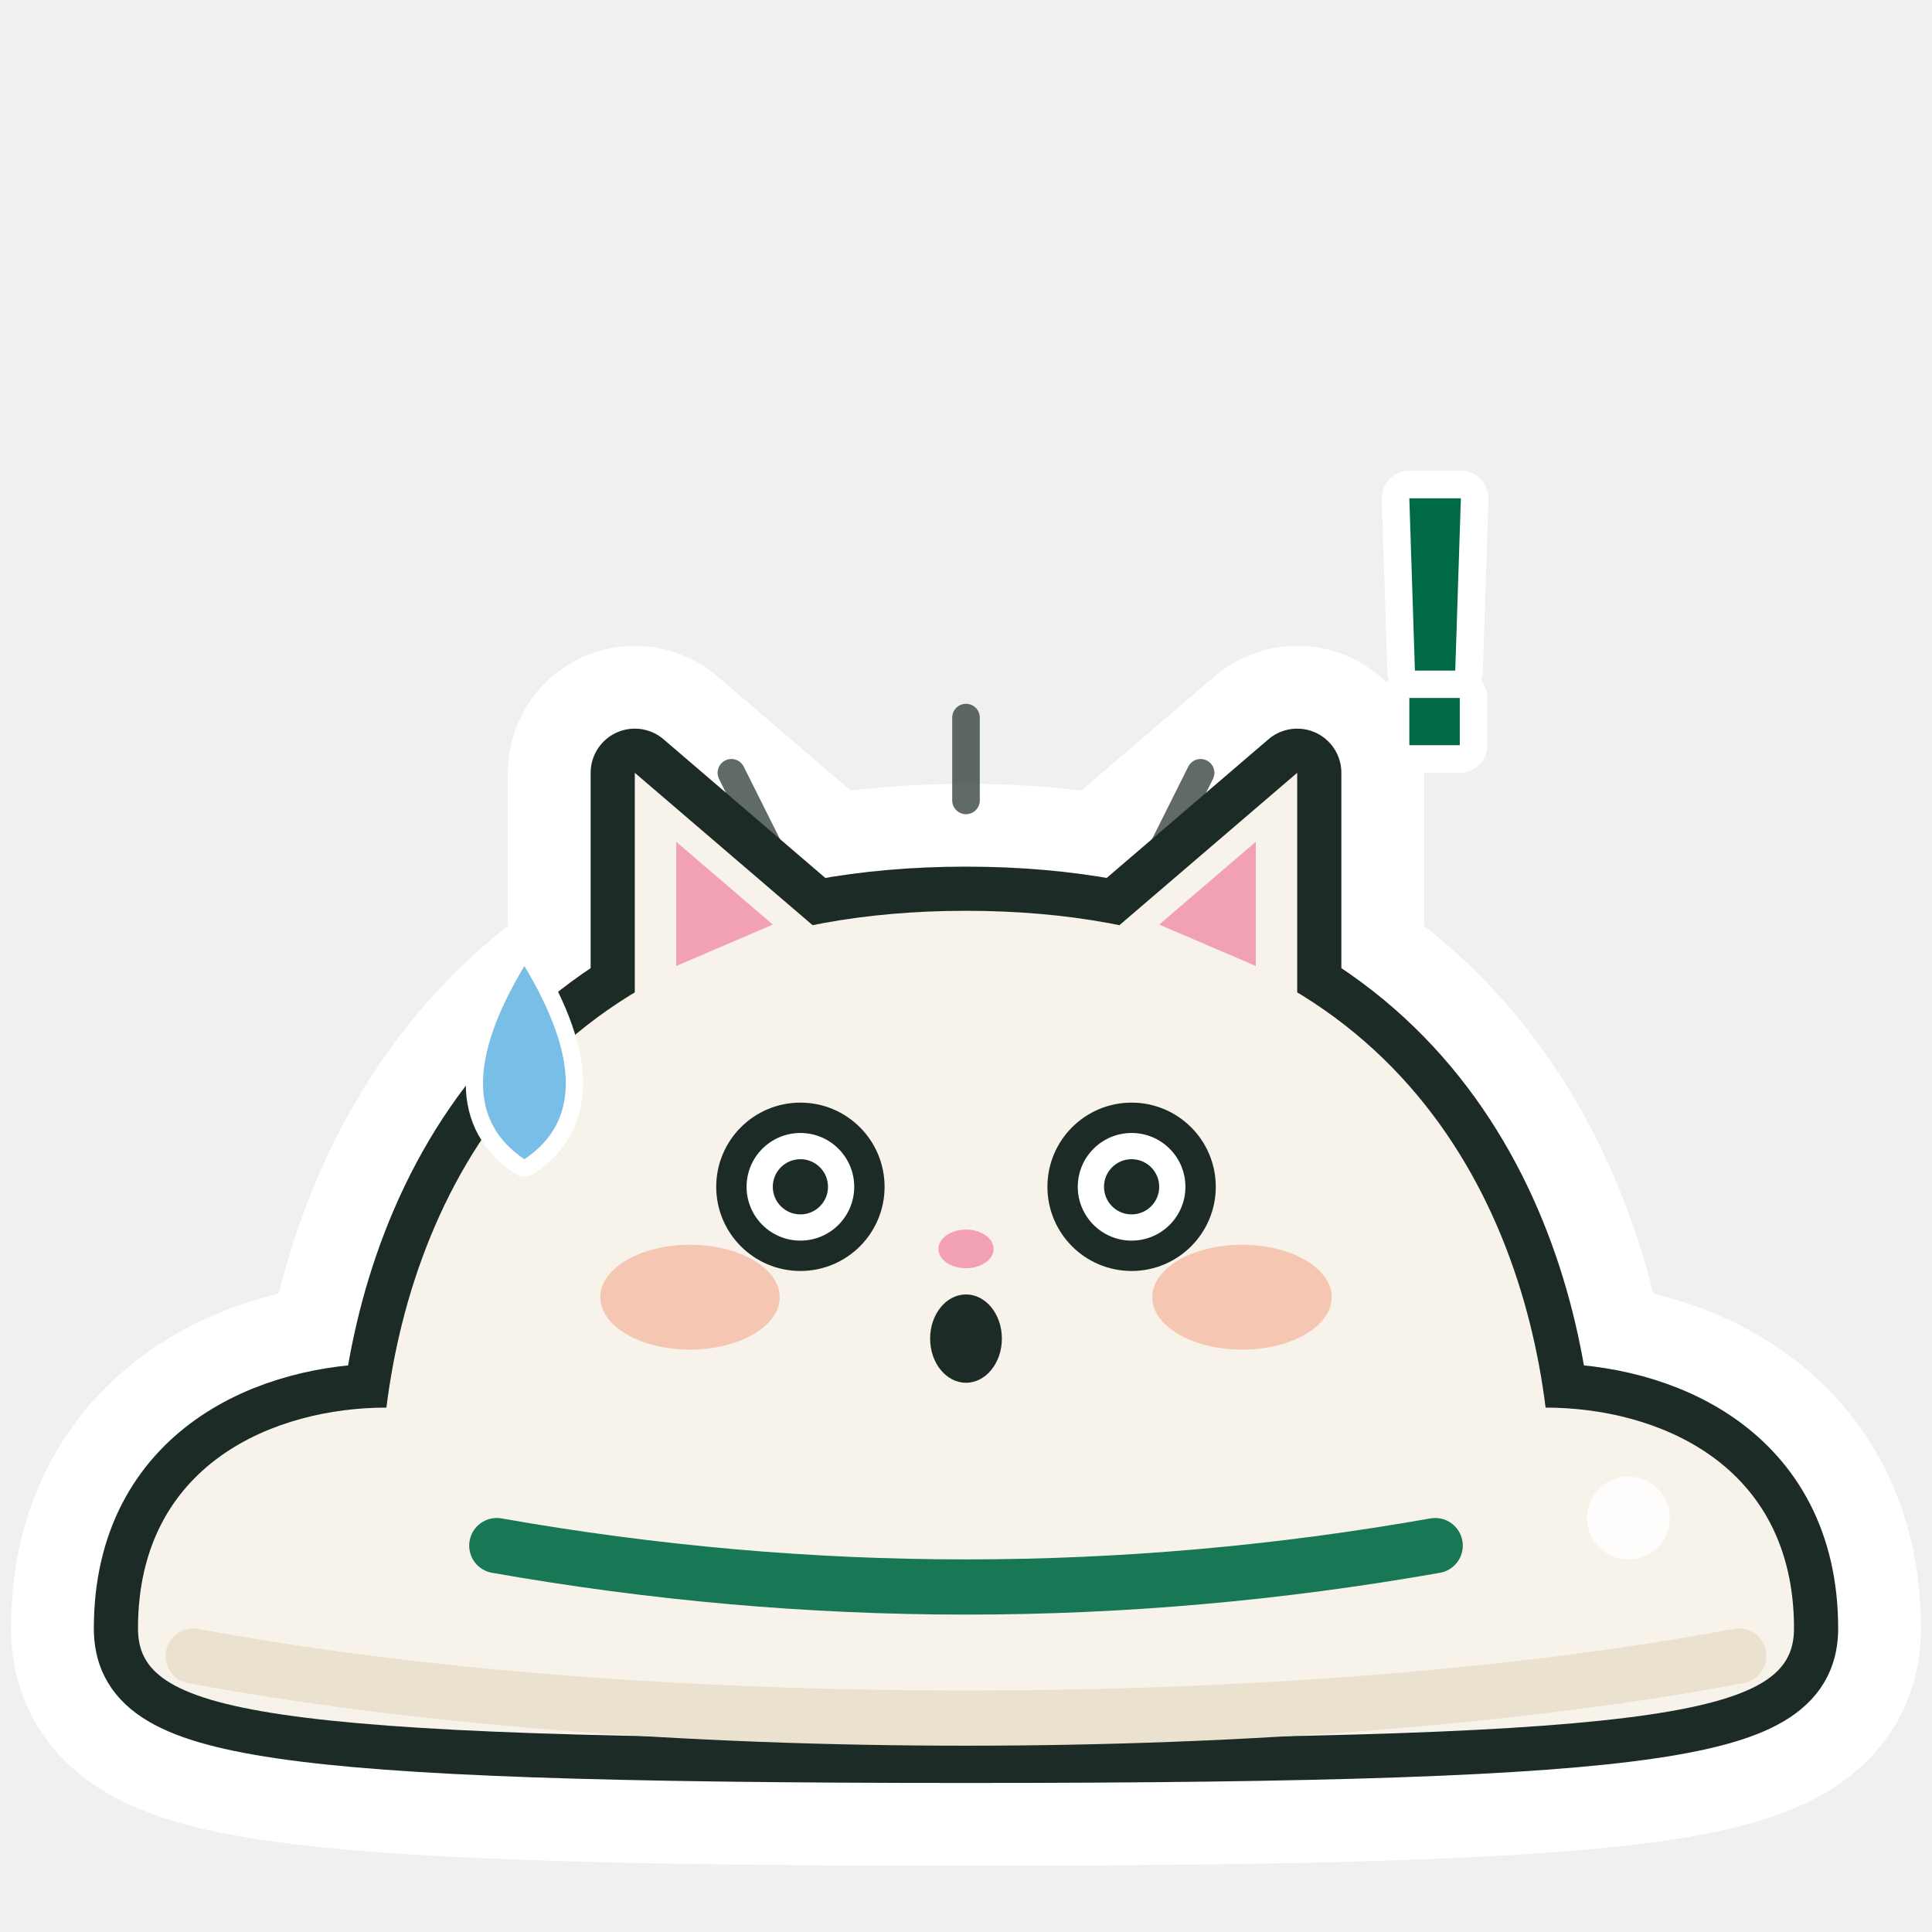
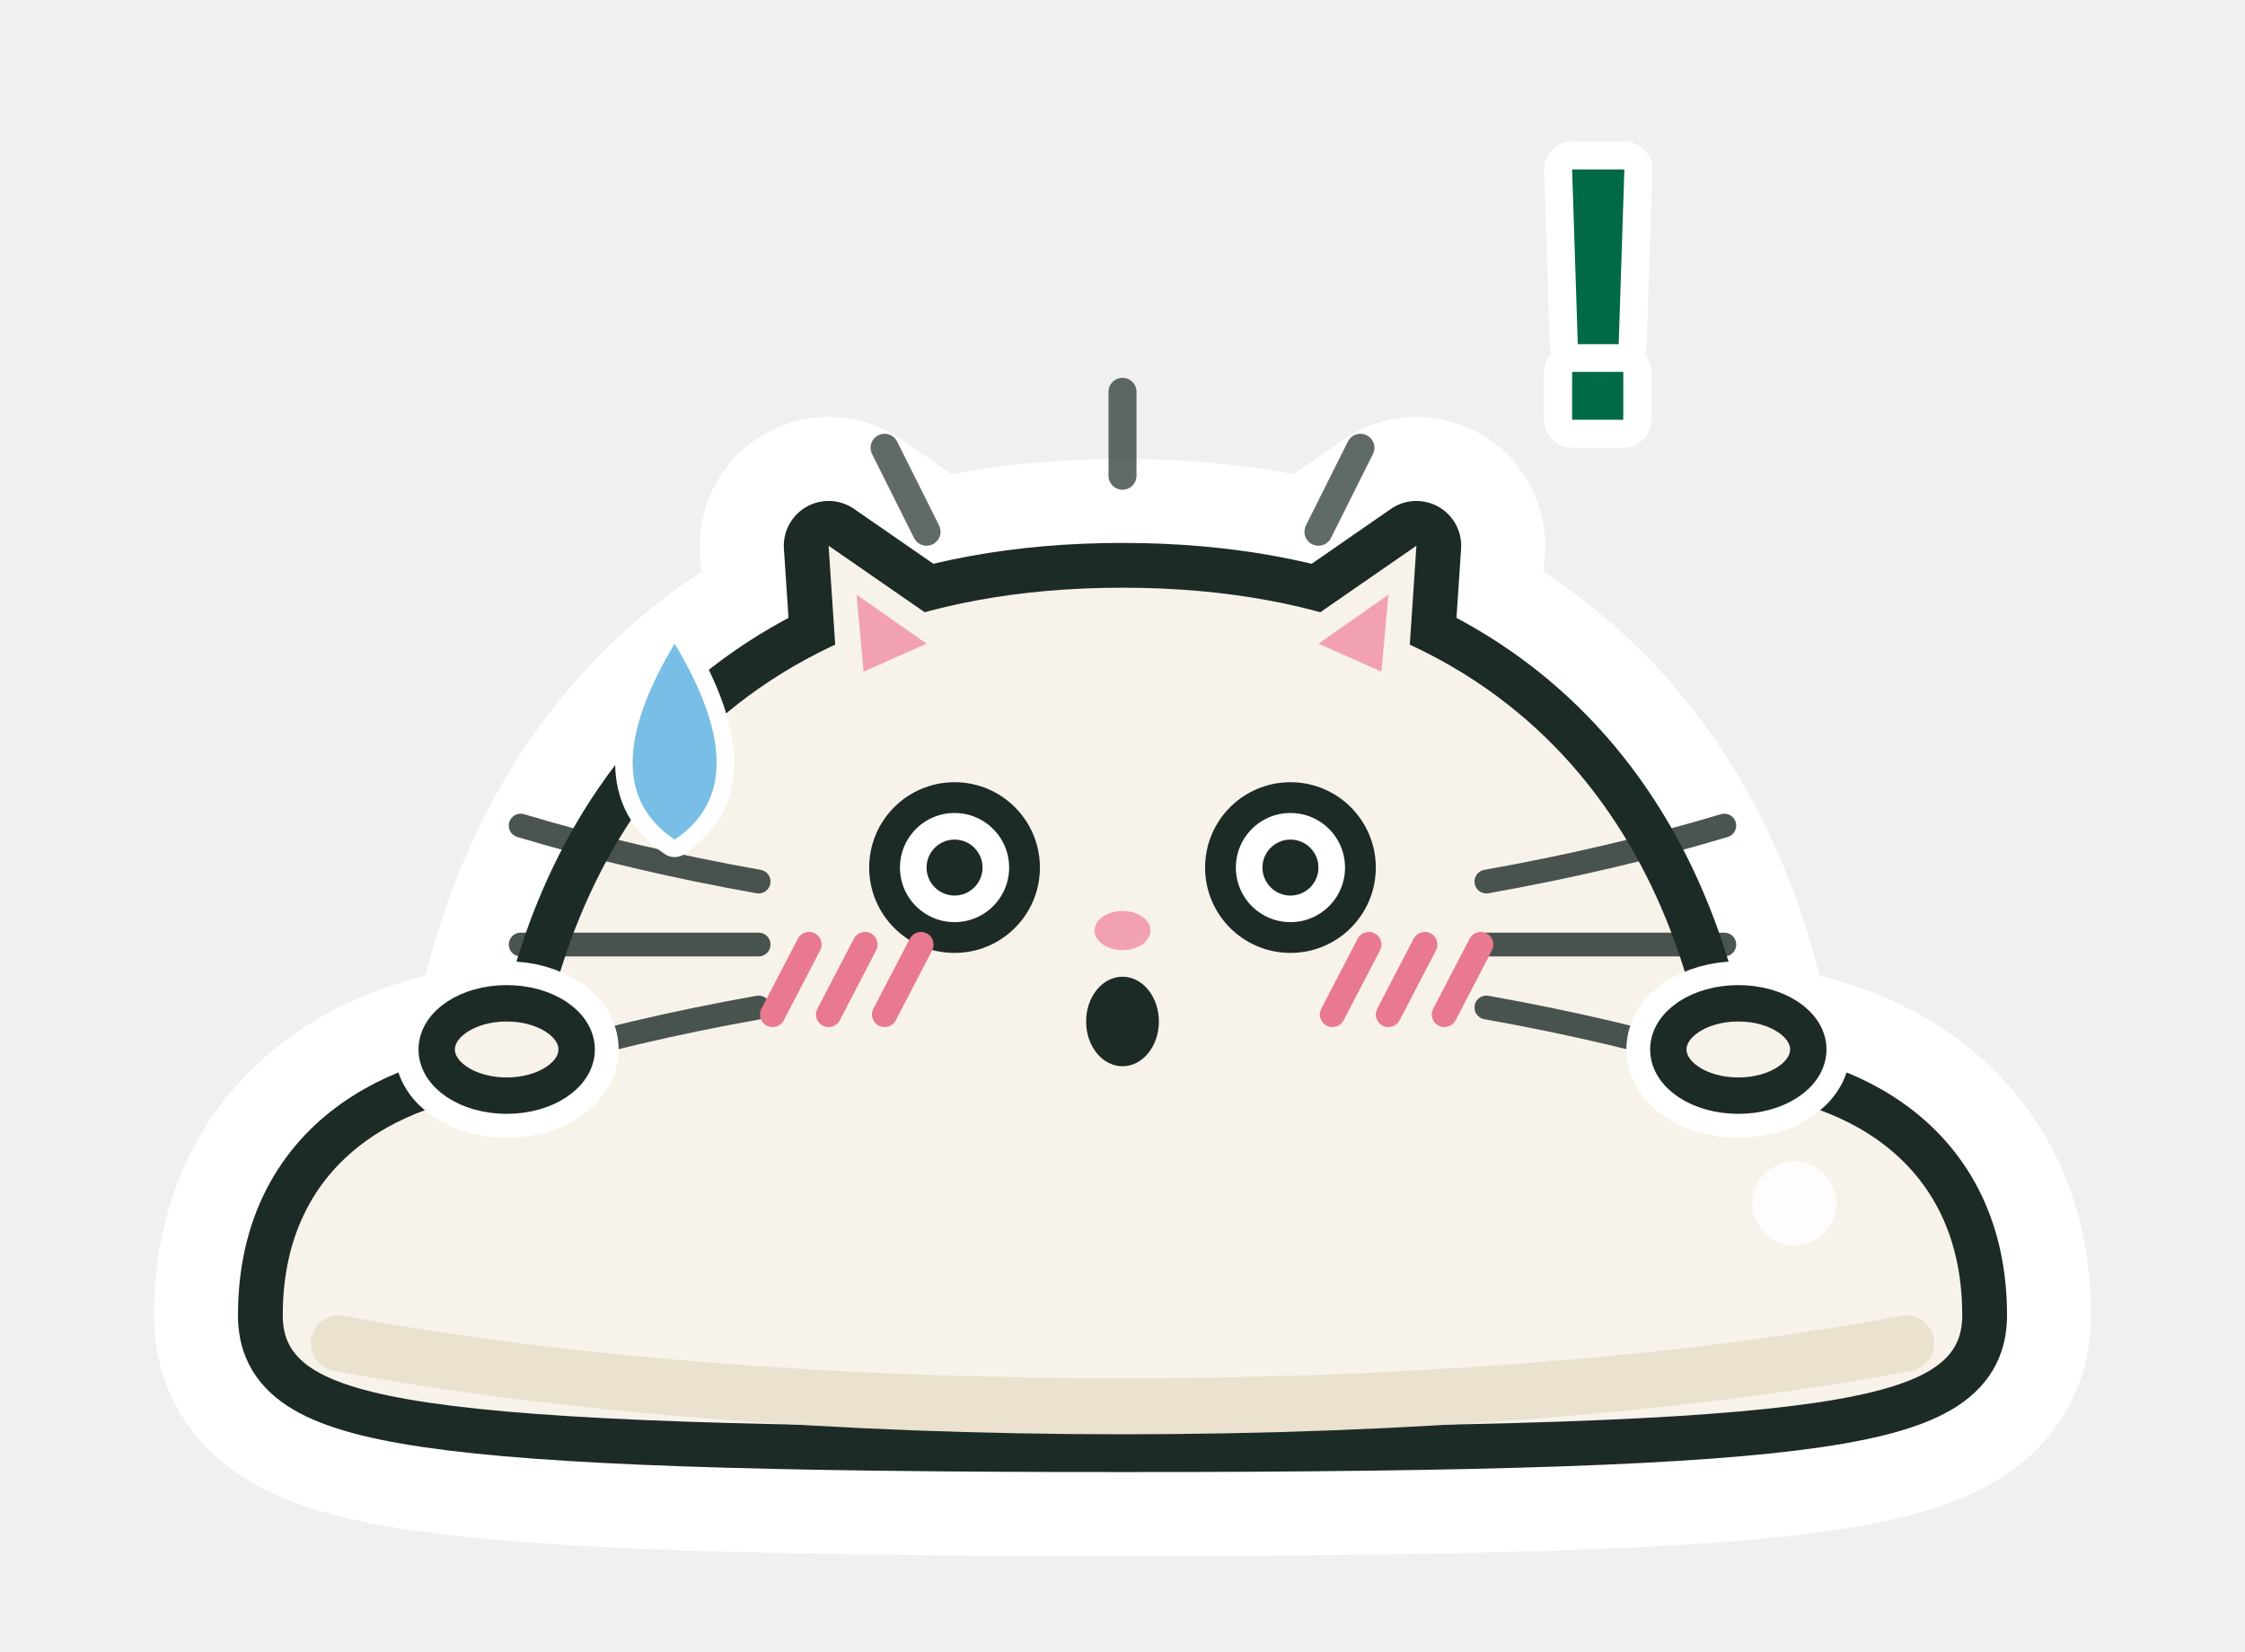
- <svg xmlns="http://www.w3.org/2000/svg" viewBox="-6 -6 140 140" width="128" height="128">
-   <g stroke-linejoin="round" stroke-linecap="round">
-     <path d="M4 112 C4 100 14 96 22 96 C24 80 34 60 64 60 C94 60 104 80 106 96 C114 96 124 100 124 112 C124 118 116 120 64 120 C12 120 4 118 4 112 Z" fill="#fff" stroke="#fff" stroke-width="18.4" />
-     <path d="M40 70 L40 50 L54 62 Z" fill="#fff" stroke="#fff" stroke-width="18.4" />
-     <path d="M88 70 L88 50 L74 62 Z" fill="#fff" stroke="#fff" stroke-width="18.4" />
-     <path d="M4 112 C4 100 14 96 22 96 C24 80 34 60 64 60 C94 60 104 80 106 96 C114 96 124 100 124 112 C124 118 116 120 64 120 C12 120 4 118 4 112 Z" fill="#1d2b27" stroke="#1d2b27" stroke-width="6.4" />
-     <path d="M40 70 L40 50 L54 62 Z" fill="#1d2b27" stroke="#1d2b27" stroke-width="6.4" />
-     <path d="M88 70 L88 50 L74 62 Z" fill="#1d2b27" stroke="#1d2b27" stroke-width="6.4" />
-     <path d="M4 112 C4 100 14 96 22 96 C24 80 34 60 64 60 C94 60 104 80 106 96 C114 96 124 100 124 112 C124 118 116 120 64 120 C12 120 4 118 4 112 Z" fill="#f8f3ea" />
-     <path d="M40 70 L40 50 L54 62 Z" fill="#f8f3ea" />
-     <path d="M88 70 L88 50 L74 62 Z" fill="#f8f3ea" />
-     <path d="M43 64 L43 55 L50 61 Z" fill="#f2a1b4" />
-     <path d="M85 64 L85 55 L78 61 Z" fill="#f2a1b4" />
-     <path d="M8 114 C40 120 88 120 120 114" fill="none" stroke="#ebe1cf" stroke-width="4" />
-     <circle cx="112" cy="104" r="3" fill="#fff" opacity=".8" />
-     <path d="M30 106 Q64 112 98 106" fill="none" stroke="#006945" stroke-width="4" opacity=".9" />
-     <circle cx="52" cy="80" r="5" fill="#fff" stroke="#1d2b27" stroke-width="2.2" />
-     <circle cx="52" cy="80" r="2" fill="#1d2b27" />
-     <circle cx="76" cy="80" r="5" fill="#fff" stroke="#1d2b27" stroke-width="2.2" />
-     <circle cx="76" cy="80" r="2" fill="#1d2b27" />
-     <ellipse cx="44" cy="88" rx="6.5" ry="3.8" fill="#f4b39a" opacity=".7" />
-     <ellipse cx="84" cy="88" rx="6.5" ry="3.8" fill="#f4b39a" opacity=".7" />
-     <ellipse cx="64" cy="84.5" rx="2" ry="1.4" fill="#f2a1b4" />
-     <ellipse cx="64" cy="91" rx="2.6" ry="3.2" fill="#1d2b27" />
-     <text x="98" y="48" text-anchor="middle" font-family="Arial,sans-serif" font-weight="900" font-size="26" fill="#006945" stroke="#fff" stroke-width="4" paint-order="stroke">!</text>
-     <path d="M32 64 Q38 74 32 78 Q26 74 32 64 Z" fill="#78bee6" stroke="#fff" stroke-width="2.5" paint-order="stroke" />
-     <path d="M50 56 L47 50" stroke="#1d2b27" stroke-width="2" opacity=".7" />
-     <path d="M64 52 L64 46" stroke="#1d2b27" stroke-width="2" opacity=".7" />
-     <path d="M78 56 L81 50" stroke="#1d2b27" stroke-width="2" opacity=".7" />
+ <svg xmlns="http://www.w3.org/2000/svg" viewBox="-16 18 160 118" width="174" height="128">
+   <g transform="translate(64 121)">
+     <g>
+       <animateTransform attributeName="transform" type="scale" dur="1.8s" repeatCount="indefinite" calcMode="spline" keyTimes="0;.12;.25;.37;.5;.62;.75;.87;1" keySplines=".45 0 .55 1;.45 0 .55 1;.45 0 .55 1;.45 0 .55 1;.45 0 .55 1;.45 0 .55 1;.45 0 .55 1;.45 0 .55 1" values="1 1;1.13 .85;.95 1.07;1.03 .97;1 1;1.13 .85;.95 1.07;1.03 .97;1 1" />
+       <g transform="translate(-64 -121)">
+         <g>
+           <ellipse cx="14" cy="117" rx="7" ry="4.5" fill="#f8f3ea" stroke="#1d2b27" stroke-width="3">
+             <animate attributeName="rx" dur="1.8s" repeatCount="indefinite" values="7;9;6;7.5;7" />
+             <animate attributeName="cx" dur="1.8s" repeatCount="indefinite" values="14;9;14;17;14" />
+           </ellipse>
+         </g>
+         <g>
+           <ellipse cx="114" cy="118" rx="5.5" ry="3.6" fill="#f8f3ea" stroke="#1d2b27" stroke-width="3">
+             <animate attributeName="rx" dur="1.8s" repeatCount="indefinite" values="5.5;4.5;6.5;8;5.5" />
+             <animate attributeName="cx" dur="1.8s" repeatCount="indefinite" values="114;111;114;120;114" />
+           </ellipse>
+         </g>
+         <g stroke-linejoin="round" stroke-linecap="round">
+           <path d="M44 72 L43 57 L56 66 Z" fill="#fff" stroke="#fff" stroke-width="18.4" />
+           <path d="M84 72 L85 57 L72 66 Z" fill="#fff" stroke="#fff" stroke-width="18.4" />
+           <path d="M4 112 C4 100 14 96 22 96 C24 80 34 60 64 60 C94 60 104 80 106 96 C114 96 124 100 124 112 C124 118 116 120 64 120 C12 120 4 118 4 112 Z" fill="#fff" stroke="#fff" stroke-width="18.4">
+             <animate attributeName="d" dur="1.8s" repeatCount="indefinite" calcMode="spline" keyTimes="0;.25;.5;.75;1" keySplines=".45 0 .55 1;.45 0 .55 1;.45 0 .55 1;.45 0 .55 1" values="M4 112 C4 100 14 96 22 96 C24 80 34 60 64 60 C94 60 104 80 106 96 C114 96 124 100 124 112 C124 118 116 120 64 120 C12 120 4 118 4 112 Z;M-4 111 C-5 98 10 93 21 95 C24 80 34 60 64 60 C94 60 104 80 107 97 C114 98 120 102 120 112 C120 118 112 120 60 120 C6 120 -4 117 -4 111 Z;M4 112 C4 100 14 96 22 96 C24 80 34 60 64 60 C94 60 104 80 106 96 C114 96 124 100 124 112 C124 118 116 120 64 120 C12 120 4 118 4 112 Z;M8 112 C8 102 16 98 21 97 C24 80 34 60 64 60 C94 60 104 80 107 95 C118 93 133 98 132 111 C132 117 122 120 68 120 C16 120 8 118 8 112 Z;M4 112 C4 100 14 96 22 96 C24 80 34 60 64 60 C94 60 104 80 106 96 C114 96 124 100 124 112 C124 118 116 120 64 120 C12 120 4 118 4 112 Z" />
+           </path>
+           <path d="M44 72 L43 57 L56 66 Z" fill="#1d2b27" stroke="#1d2b27" stroke-width="6.4" />
+           <path d="M84 72 L85 57 L72 66 Z" fill="#1d2b27" stroke="#1d2b27" stroke-width="6.4" />
+           <path d="M4 112 C4 100 14 96 22 96 C24 80 34 60 64 60 C94 60 104 80 106 96 C114 96 124 100 124 112 C124 118 116 120 64 120 C12 120 4 118 4 112 Z" fill="#1d2b27" stroke="#1d2b27" stroke-width="6.4">
+             <animate attributeName="d" dur="1.8s" repeatCount="indefinite" calcMode="spline" keyTimes="0;.25;.5;.75;1" keySplines=".45 0 .55 1;.45 0 .55 1;.45 0 .55 1;.45 0 .55 1" values="M4 112 C4 100 14 96 22 96 C24 80 34 60 64 60 C94 60 104 80 106 96 C114 96 124 100 124 112 C124 118 116 120 64 120 C12 120 4 118 4 112 Z;M-4 111 C-5 98 10 93 21 95 C24 80 34 60 64 60 C94 60 104 80 107 97 C114 98 120 102 120 112 C120 118 112 120 60 120 C6 120 -4 117 -4 111 Z;M4 112 C4 100 14 96 22 96 C24 80 34 60 64 60 C94 60 104 80 106 96 C114 96 124 100 124 112 C124 118 116 120 64 120 C12 120 4 118 4 112 Z;M8 112 C8 102 16 98 21 97 C24 80 34 60 64 60 C94 60 104 80 107 95 C118 93 133 98 132 111 C132 117 122 120 68 120 C16 120 8 118 8 112 Z;M4 112 C4 100 14 96 22 96 C24 80 34 60 64 60 C94 60 104 80 106 96 C114 96 124 100 124 112 C124 118 116 120 64 120 C12 120 4 118 4 112 Z" />
+           </path>
+           <path d="M44 72 L43 57 L56 66 Z" fill="#f8f3ea" />
+           <path d="M84 72 L85 57 L72 66 Z" fill="#f8f3ea" />
+           <path d="M4 112 C4 100 14 96 22 96 C24 80 34 60 64 60 C94 60 104 80 106 96 C114 96 124 100 124 112 C124 118 116 120 64 120 C12 120 4 118 4 112 Z" fill="#f8f3ea">
+             <animate attributeName="d" dur="1.8s" repeatCount="indefinite" calcMode="spline" keyTimes="0;.25;.5;.75;1" keySplines=".45 0 .55 1;.45 0 .55 1;.45 0 .55 1;.45 0 .55 1" values="M4 112 C4 100 14 96 22 96 C24 80 34 60 64 60 C94 60 104 80 106 96 C114 96 124 100 124 112 C124 118 116 120 64 120 C12 120 4 118 4 112 Z;M-4 111 C-5 98 10 93 21 95 C24 80 34 60 64 60 C94 60 104 80 107 97 C114 98 120 102 120 112 C120 118 112 120 60 120 C6 120 -4 117 -4 111 Z;M4 112 C4 100 14 96 22 96 C24 80 34 60 64 60 C94 60 104 80 106 96 C114 96 124 100 124 112 C124 118 116 120 64 120 C12 120 4 118 4 112 Z;M8 112 C8 102 16 98 21 97 C24 80 34 60 64 60 C94 60 104 80 107 95 C118 93 133 98 132 111 C132 117 122 120 68 120 C16 120 8 118 8 112 Z;M4 112 C4 100 14 96 22 96 C24 80 34 60 64 60 C94 60 104 80 106 96 C114 96 124 100 124 112 C124 118 116 120 64 120 C12 120 4 118 4 112 Z" />
+           </path>
+           <path d="M45.5 66 L45 60.5 L50 64 Z" fill="#f2a1b4" />
+           <path d="M82.5 66 L83 60.5 L78 64 Z" fill="#f2a1b4" />
+           <path d="M8 114 C40 120 88 120 120 114" fill="none" stroke="#ebe1cf" stroke-width="4" />
+           <circle cx="112" cy="104" r="3" fill="#fff" opacity=".8" />
+           <path d="M38 81 q-9 -1.6 -17 -4" fill="none" stroke="#1d2b27" stroke-width="1.7" opacity=".8" />
+           <path d="M38 85.5 q-9 0.0 -17 0" fill="none" stroke="#1d2b27" stroke-width="1.7" opacity=".8" />
+           <path d="M38 90 q-9 1.6 -17 4" fill="none" stroke="#1d2b27" stroke-width="1.7" opacity=".8" />
+           <path d="M90 81 q9 -1.6 17 -4" fill="none" stroke="#1d2b27" stroke-width="1.7" opacity=".8" />
+           <path d="M90 85.5 q9 0.0 17 0" fill="none" stroke="#1d2b27" stroke-width="1.7" opacity=".8" />
+           <path d="M90 90 q9 1.6 17 4" fill="none" stroke="#1d2b27" stroke-width="1.7" opacity=".8" />
+           <circle cx="52" cy="80" r="5" fill="#fff" stroke="#1d2b27" stroke-width="2.2" />
+           <circle cx="52" cy="80" r="2" fill="#1d2b27" />
+           <circle cx="76" cy="80" r="5" fill="#fff" stroke="#1d2b27" stroke-width="2.2" />
+           <circle cx="76" cy="80" r="2" fill="#1d2b27" />
+           <path d="M39 90.5 l2.6 -5 M43 90.5 l2.6 -5 M47 90.5 l2.6 -5" stroke="#e8798f" stroke-width="1.8" fill="none" />
+           <path d="M79 90.5 l2.6 -5 M83 90.5 l2.6 -5 M87 90.5 l2.6 -5" stroke="#e8798f" stroke-width="1.8" fill="none" />
+           <ellipse cx="64" cy="84.5" rx="2" ry="1.4" fill="#f2a1b4" />
+           <ellipse cx="64" cy="91" rx="2.6" ry="3.2" fill="#1d2b27" />
+           <g transform="translate(25 93)">
+             <g>
+               <animateTransform attributeName="transform" type="rotate" dur=".16s" begin="0s" repeatCount="indefinite" values="35;-40;35" />
+               <ellipse cx="-5" cy="0" rx="5" ry="3.3" fill="#f8f3ea" stroke="#fff" stroke-width="6" />
+               <ellipse cx="-5" cy="0" rx="5" ry="3.3" fill="#f8f3ea" stroke="#1d2b27" stroke-width="2.6" />
+             </g>
+           </g>
+           <g transform="translate(103 93)">
+             <g>
+               <animateTransform attributeName="transform" type="rotate" dur=".16s" begin="-.07s" repeatCount="indefinite" values="-35;40;-35" />
+               <ellipse cx="5" cy="0" rx="5" ry="3.3" fill="#f8f3ea" stroke="#fff" stroke-width="6" />
+               <ellipse cx="5" cy="0" rx="5" ry="3.3" fill="#f8f3ea" stroke="#1d2b27" stroke-width="2.6" />
+             </g>
+           </g>
+           <text x="98" y="48" text-anchor="middle" font-family="Arial,sans-serif" font-weight="900" font-size="26" fill="#006945" stroke="#fff" stroke-width="4" paint-order="stroke">!</text>
+           <path d="M32 64 Q38 74 32 78 Q26 74 32 64 Z" fill="#78bee6" stroke="#fff" stroke-width="2.5" paint-order="stroke" />
+           <path d="M50 56 L47 50" stroke="#1d2b27" stroke-width="2" opacity=".7" />
+           <path d="M64 52 L64 46" stroke="#1d2b27" stroke-width="2" opacity=".7" />
+           <path d="M78 56 L81 50" stroke="#1d2b27" stroke-width="2" opacity=".7" />
+         </g>
+       </g>
+     </g>
  </g>
</svg>
